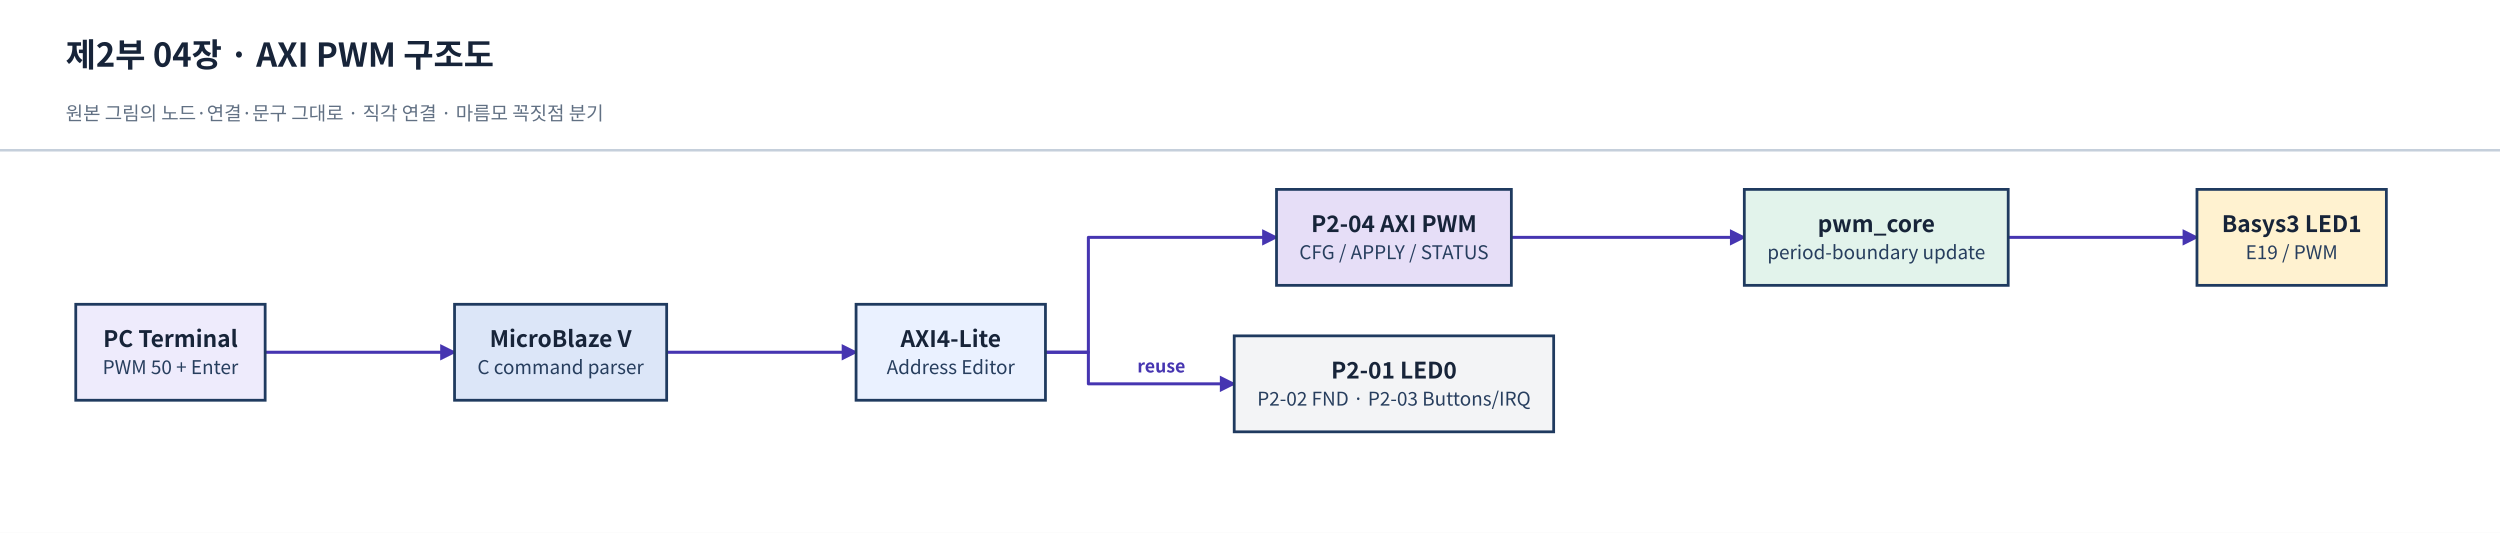
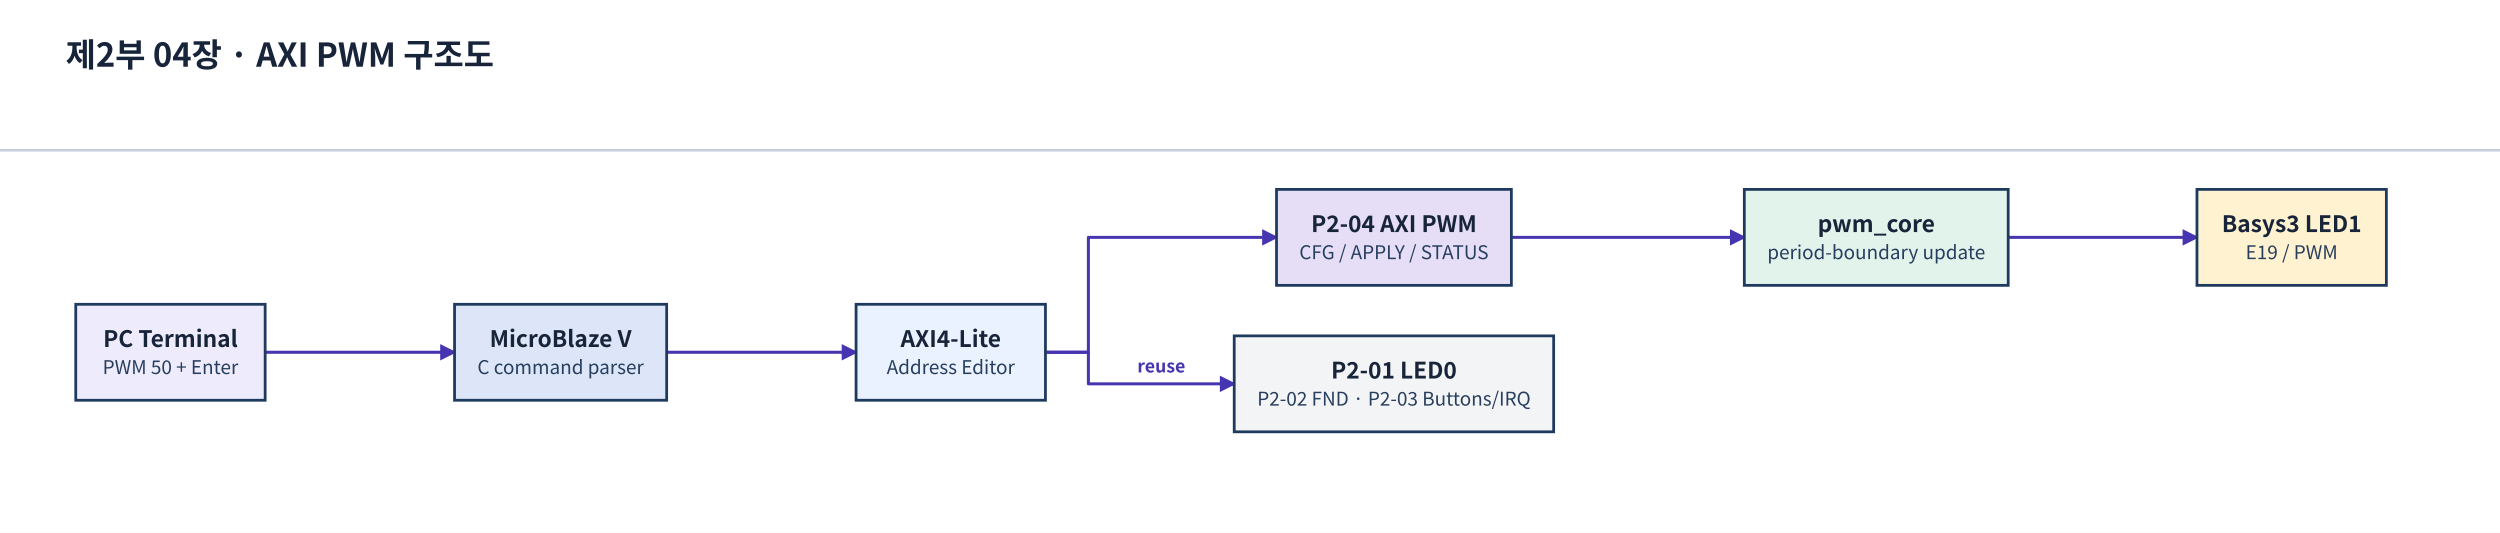
<svg xmlns="http://www.w3.org/2000/svg" id="canvas" width="1980" height="422" viewBox="0 0 1980 422" aria-label="편집 가능한 수직형 플로우차트" version="1.1">
  <defs>
    <marker id="arrowhead-0" markerWidth="13" markerHeight="13" refX="11.375" refY="6.5" orient="auto" markerUnits="userSpaceOnUse">
      <path d="M 0 0 L 13 6.5 L 0 13 z" fill="#4635B1" />
    </marker>
    <marker id="arrowhead-1" markerWidth="13" markerHeight="13" refX="11.375" refY="6.5" orient="auto" markerUnits="userSpaceOnUse">
      <path d="M 0 0 L 13 6.5 L 0 13 z" fill="#4635B1" />
    </marker>
    <marker id="arrowhead-2" markerWidth="13" markerHeight="13" refX="11.375" refY="6.5" orient="auto" markerUnits="userSpaceOnUse">
      <path d="M 0 0 L 13 6.5 L 0 13 z" fill="#4635B1" />
    </marker>
    <marker id="arrowhead-3" markerWidth="13" markerHeight="13" refX="11.375" refY="6.5" orient="auto" markerUnits="userSpaceOnUse">
      <path d="M 0 0 L 13 6.5 L 0 13 z" fill="#4635B1" />
    </marker>
    <marker id="arrowhead-4" markerWidth="13" markerHeight="13" refX="11.375" refY="6.5" orient="auto" markerUnits="userSpaceOnUse">
      <path d="M 0 0 L 13 6.5 L 0 13 z" fill="#4635B1" />
    </marker>
    <marker id="arrowhead-5" markerWidth="13" markerHeight="13" refX="11.375" refY="6.5" orient="auto" markerUnits="userSpaceOnUse">
      <path d="M 0 0 L 13 6.5 L 0 13 z" fill="#4635B1" />
    </marker>
  </defs>
  <rect x="0" y="0" width="1980" height="422" fill="#fff" />
  <g data-heading="title">
    <text x="52" y="52.84" font-size="26" font-weight="780" fill="#172439" text-anchor="start" class="heading-text" font-family="Noto Sans KR, Noto Sans CJK KR, Malgun Gothic, sans-serif">제2부 04장 · AXI PWM 구조도</text>
  </g>
  <g data-heading="subtitle">
-     <text x="52" y="95.1" font-size="15" font-weight="400" fill="#617083" text-anchor="start" class="heading-text" font-family="Noto Sans KR, Noto Sans CJK KR, Malgun Gothic, sans-serif">원본 그림의 노드·연결·문구 그대로 · 직각 연결 · 마름모 꼭짓점 분기</text>
+     <text x="52" y="95.1" font-size="15" font-weight="400" fill="#617083" text-anchor="start" class="heading-text" font-family="Noto Sans KR, Noto Sans CJK KR, Malgun Gothic, sans-serif" />
  </g>
  <line x1="0" y1="119" x2="1980" y2="119" stroke="#c5cfdb" stroke-width="2" pointer-events="none" data-role="heading-divider" />
  <g id="edges">
    <g data-edge="e1" class="edge">
      <path d="M 210 279 L 360 279" fill="none" stroke="#4635B1" stroke-width="2.4" stroke-linejoin="round" stroke-linecap="round" marker-end="url(#arrowhead-0)" />
    </g>
    <g data-edge="e2" class="edge">
      <path d="M 528 279 L 678 279" fill="none" stroke="#4635B1" stroke-width="2.4" stroke-linejoin="round" stroke-linecap="round" marker-end="url(#arrowhead-1)" />
    </g>
    <g data-edge="e3" class="edge">
      <path d="M 828 279 L 862 279 L 862 188 L 1011 188" fill="none" stroke="#4635B1" stroke-width="2.4" stroke-linejoin="round" stroke-linecap="round" marker-end="url(#arrowhead-2)" />
    </g>
    <g data-edge="e4" class="edge">
      <path d="M 828 279 L 862 279 L 862 304 L 977.5 304" fill="none" stroke="#4635B1" stroke-width="2.4" stroke-linejoin="round" stroke-linecap="round" marker-end="url(#arrowhead-3)" />
      <text x="919.75" y="295" text-anchor="middle" font-size="14" font-weight="750" fill="#4635B1" class="edge-label" font-family="Noto Sans KR, Noto Sans CJK KR, Malgun Gothic, sans-serif">reuse</text>
    </g>
    <g data-edge="e5" class="edge">
      <path d="M 1197 188 L 1381.5 188" fill="none" stroke="#4635B1" stroke-width="2.4" stroke-linejoin="round" stroke-linecap="round" marker-end="url(#arrowhead-4)" />
    </g>
    <g data-edge="e6" class="edge">
      <path d="M 1590.5 188 L 1740 188" fill="none" stroke="#4635B1" stroke-width="2.4" stroke-linejoin="round" stroke-linecap="round" marker-end="url(#arrowhead-5)" />
    </g>
  </g>
  <g id="nodes">
    <g data-node="uart" class="node">
      <rect x="60" y="241" width="150" height="76" fill="#eeebfc" stroke="#1F3A5F" stroke-width="2.2" class="node-shape" pointer-events="all" />
      <text x="135" y="268.5" text-anchor="middle" dominant-baseline="middle" pointer-events="none" font-size="18" font-weight="750" fill="#172439" font-family="Noto Sans KR, Noto Sans CJK KR, Malgun Gothic, sans-serif">PC Terminal</text>
      <text x="135" y="291" text-anchor="middle" dominant-baseline="middle" pointer-events="none" font-size="15" font-weight="400" fill="#273e5e" font-family="Noto Sans KR, Noto Sans CJK KR, Malgun Gothic, sans-serif">PWM 50 + Enter</text>
    </g>
    <g data-node="cpu" class="node">
      <rect x="360" y="241" width="168" height="76" fill="#dce6f8" stroke="#1F3A5F" stroke-width="2.2" class="node-shape" pointer-events="all" />
      <text x="444" y="268.5" text-anchor="middle" dominant-baseline="middle" pointer-events="none" font-size="18" font-weight="750" fill="#172439" font-family="Noto Sans KR, Noto Sans CJK KR, Malgun Gothic, sans-serif">MicroBlaze V</text>
      <text x="444" y="291" text-anchor="middle" dominant-baseline="middle" pointer-events="none" font-size="15" font-weight="400" fill="#273e5e" font-family="Noto Sans KR, Noto Sans CJK KR, Malgun Gothic, sans-serif">C command parser</text>
    </g>
    <g data-node="bus" class="node">
      <rect x="678" y="241" width="150" height="76" fill="#eaf1ff" stroke="#1F3A5F" stroke-width="2.2" class="node-shape" pointer-events="all" />
      <text x="753" y="268.5" text-anchor="middle" dominant-baseline="middle" pointer-events="none" font-size="18" font-weight="750" fill="#172439" font-family="Noto Sans KR, Noto Sans CJK KR, Malgun Gothic, sans-serif">AXI4-Lite</text>
      <text x="753" y="291" text-anchor="middle" dominant-baseline="middle" pointer-events="none" font-size="15" font-weight="400" fill="#273e5e" font-family="Noto Sans KR, Noto Sans CJK KR, Malgun Gothic, sans-serif">Address Editor</text>
    </g>
    <g data-node="pwm" class="node">
      <rect x="1011" y="150" width="186" height="76" fill="#e6def7" stroke="#1F3A5F" stroke-width="2.2" class="node-shape" pointer-events="all" />
      <text x="1104" y="177.5" text-anchor="middle" dominant-baseline="middle" pointer-events="none" font-size="18" font-weight="750" fill="#172439" font-family="Noto Sans KR, Noto Sans CJK KR, Malgun Gothic, sans-serif">P2-04 AXI PWM</text>
      <text x="1104" y="200" text-anchor="middle" dominant-baseline="middle" pointer-events="none" font-size="15" font-weight="400" fill="#273e5e" font-family="Noto Sans KR, Noto Sans CJK KR, Malgun Gothic, sans-serif">CFG / APPLY / STATUS</text>
    </g>
    <g data-node="legacy" class="node">
      <rect x="977.5" y="266" width="253" height="76" fill="#f3f4f6" stroke="#1F3A5F" stroke-width="2.2" class="node-shape" pointer-events="all" />
      <text x="1104" y="293.5" text-anchor="middle" dominant-baseline="middle" pointer-events="none" font-size="18" font-weight="750" fill="#172439" font-family="Noto Sans KR, Noto Sans CJK KR, Malgun Gothic, sans-serif">P2-01 LED0</text>
      <text x="1104" y="316" text-anchor="middle" dominant-baseline="middle" pointer-events="none" font-size="15" font-weight="400" fill="#273e5e" font-family="Noto Sans KR, Noto Sans CJK KR, Malgun Gothic, sans-serif">P2-02 FND · P2-03 Buttons/IRQ</text>
    </g>
    <g data-node="core" class="node">
      <rect x="1381.5" y="150" width="209" height="76" fill="#e2f3eb" stroke="#1F3A5F" stroke-width="2.2" class="node-shape" pointer-events="all" />
      <text x="1486" y="177.5" text-anchor="middle" dominant-baseline="middle" pointer-events="none" font-size="18" font-weight="750" fill="#172439" font-family="Noto Sans KR, Noto Sans CJK KR, Malgun Gothic, sans-serif">pwm_core</text>
      <text x="1486" y="200" text-anchor="middle" dominant-baseline="middle" pointer-events="none" font-size="15" font-weight="400" fill="#273e5e" font-family="Noto Sans KR, Noto Sans CJK KR, Malgun Gothic, sans-serif">period-boundary update</text>
    </g>
    <g data-node="led" class="node">
      <rect x="1740" y="150" width="150" height="76" fill="#fff2d0" stroke="#1F3A5F" stroke-width="2.2" class="node-shape" pointer-events="all" />
      <text x="1815" y="177.5" text-anchor="middle" dominant-baseline="middle" pointer-events="none" font-size="18" font-weight="750" fill="#172439" font-family="Noto Sans KR, Noto Sans CJK KR, Malgun Gothic, sans-serif">Basys3 LED1</text>
      <text x="1815" y="200" text-anchor="middle" dominant-baseline="middle" pointer-events="none" font-size="15" font-weight="400" fill="#273e5e" font-family="Noto Sans KR, Noto Sans CJK KR, Malgun Gothic, sans-serif">E19 / PWM</text>
    </g>
  </g>
</svg>
